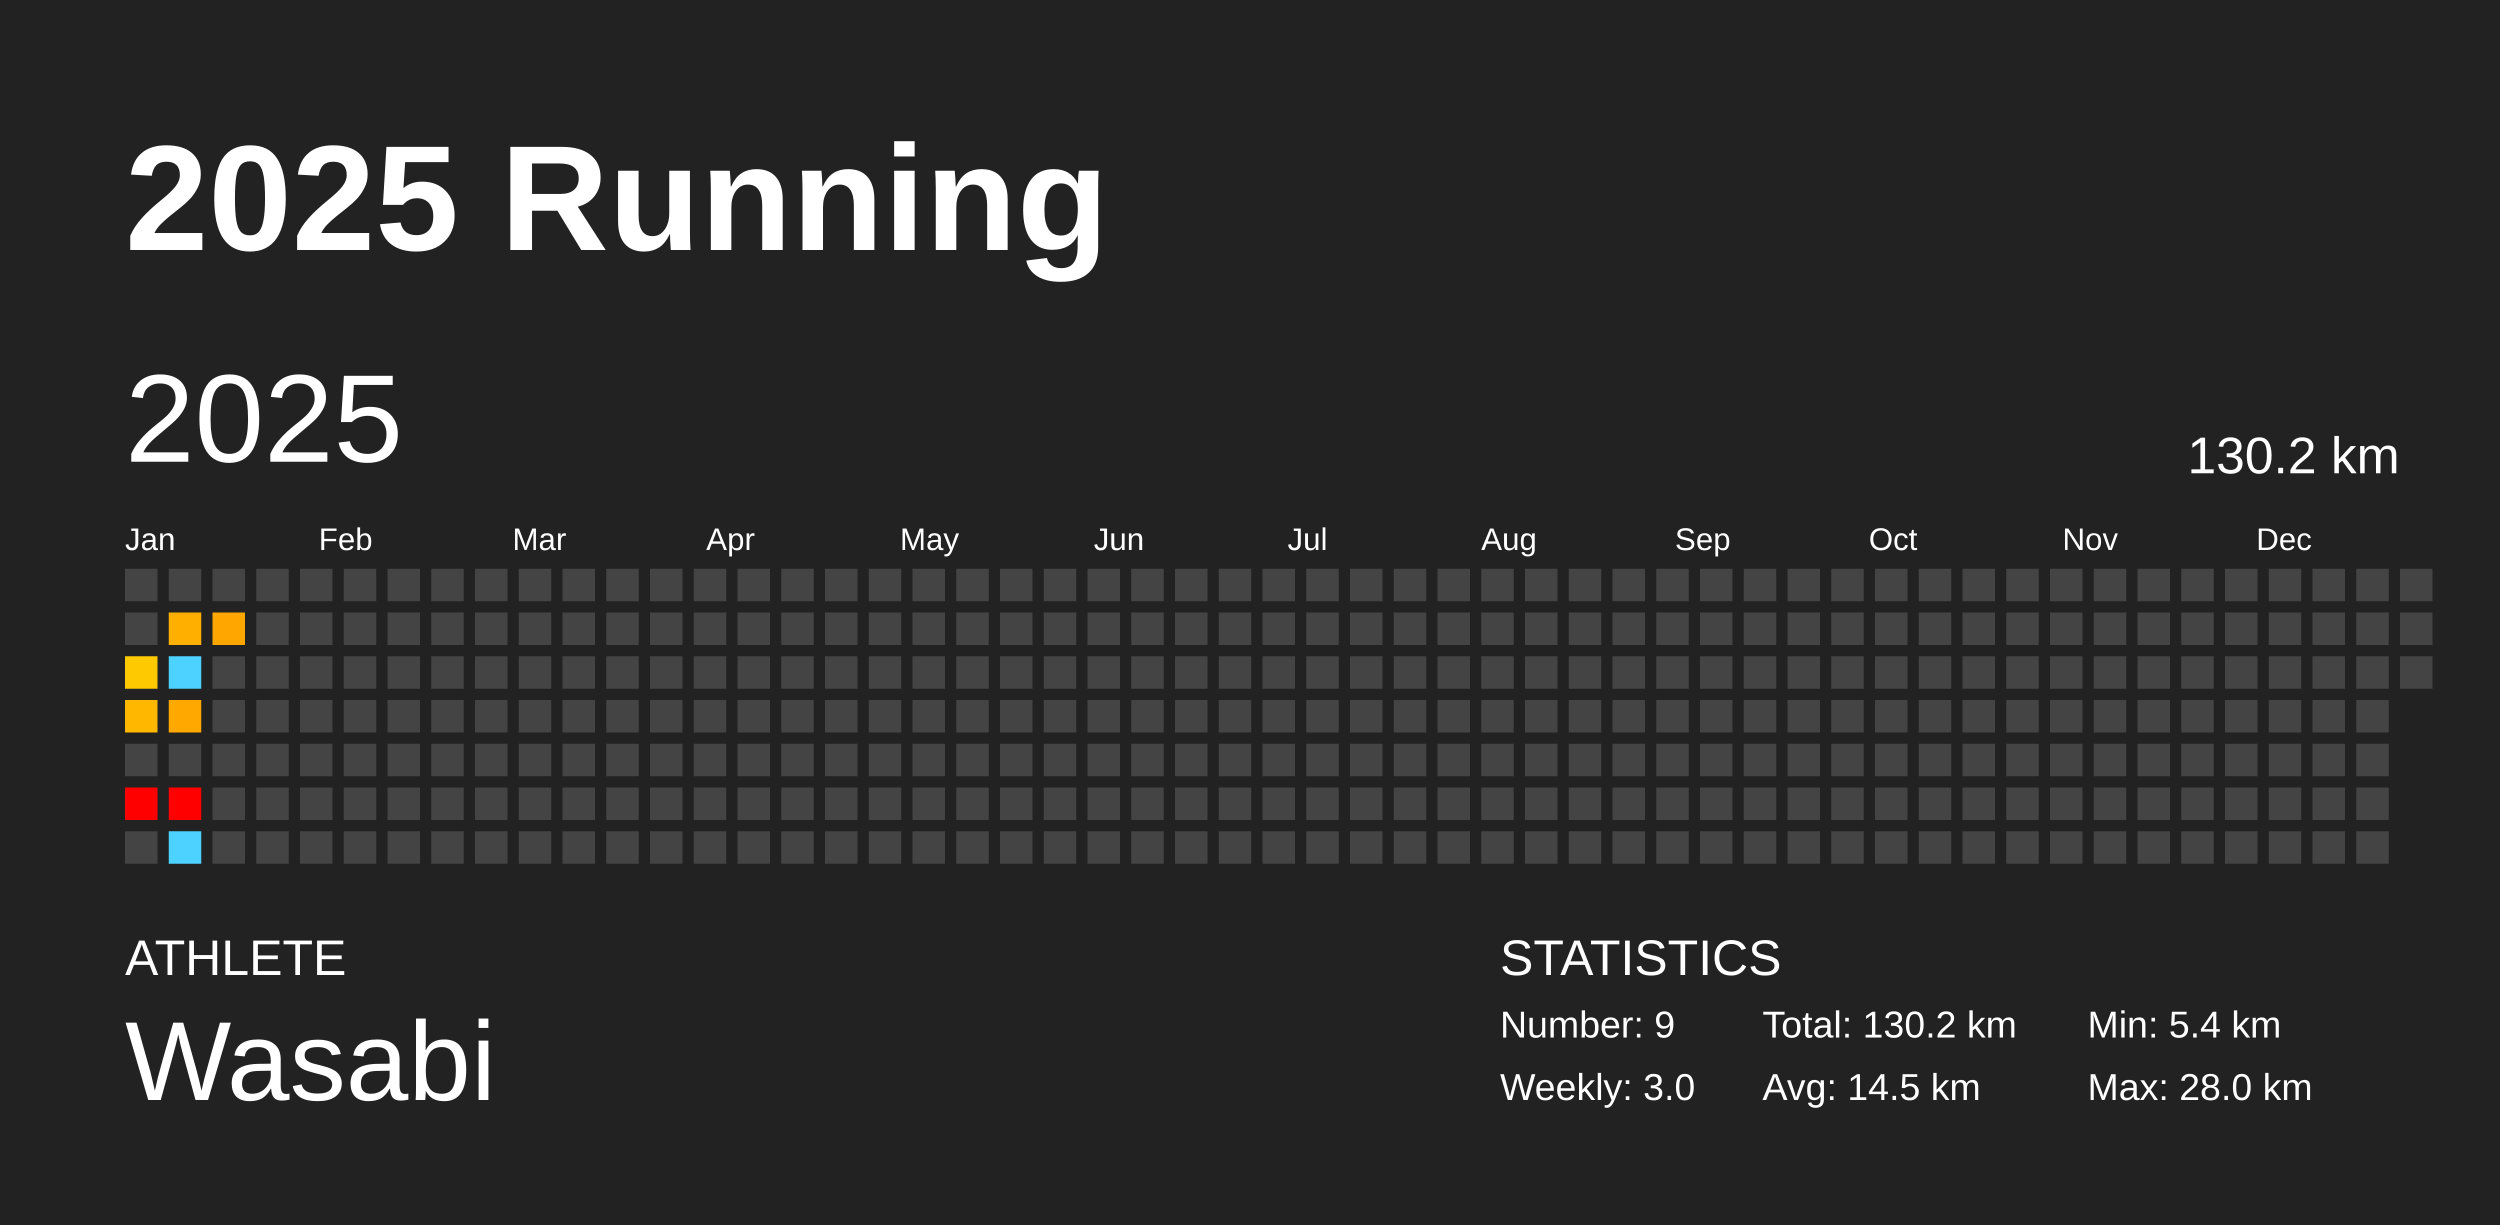
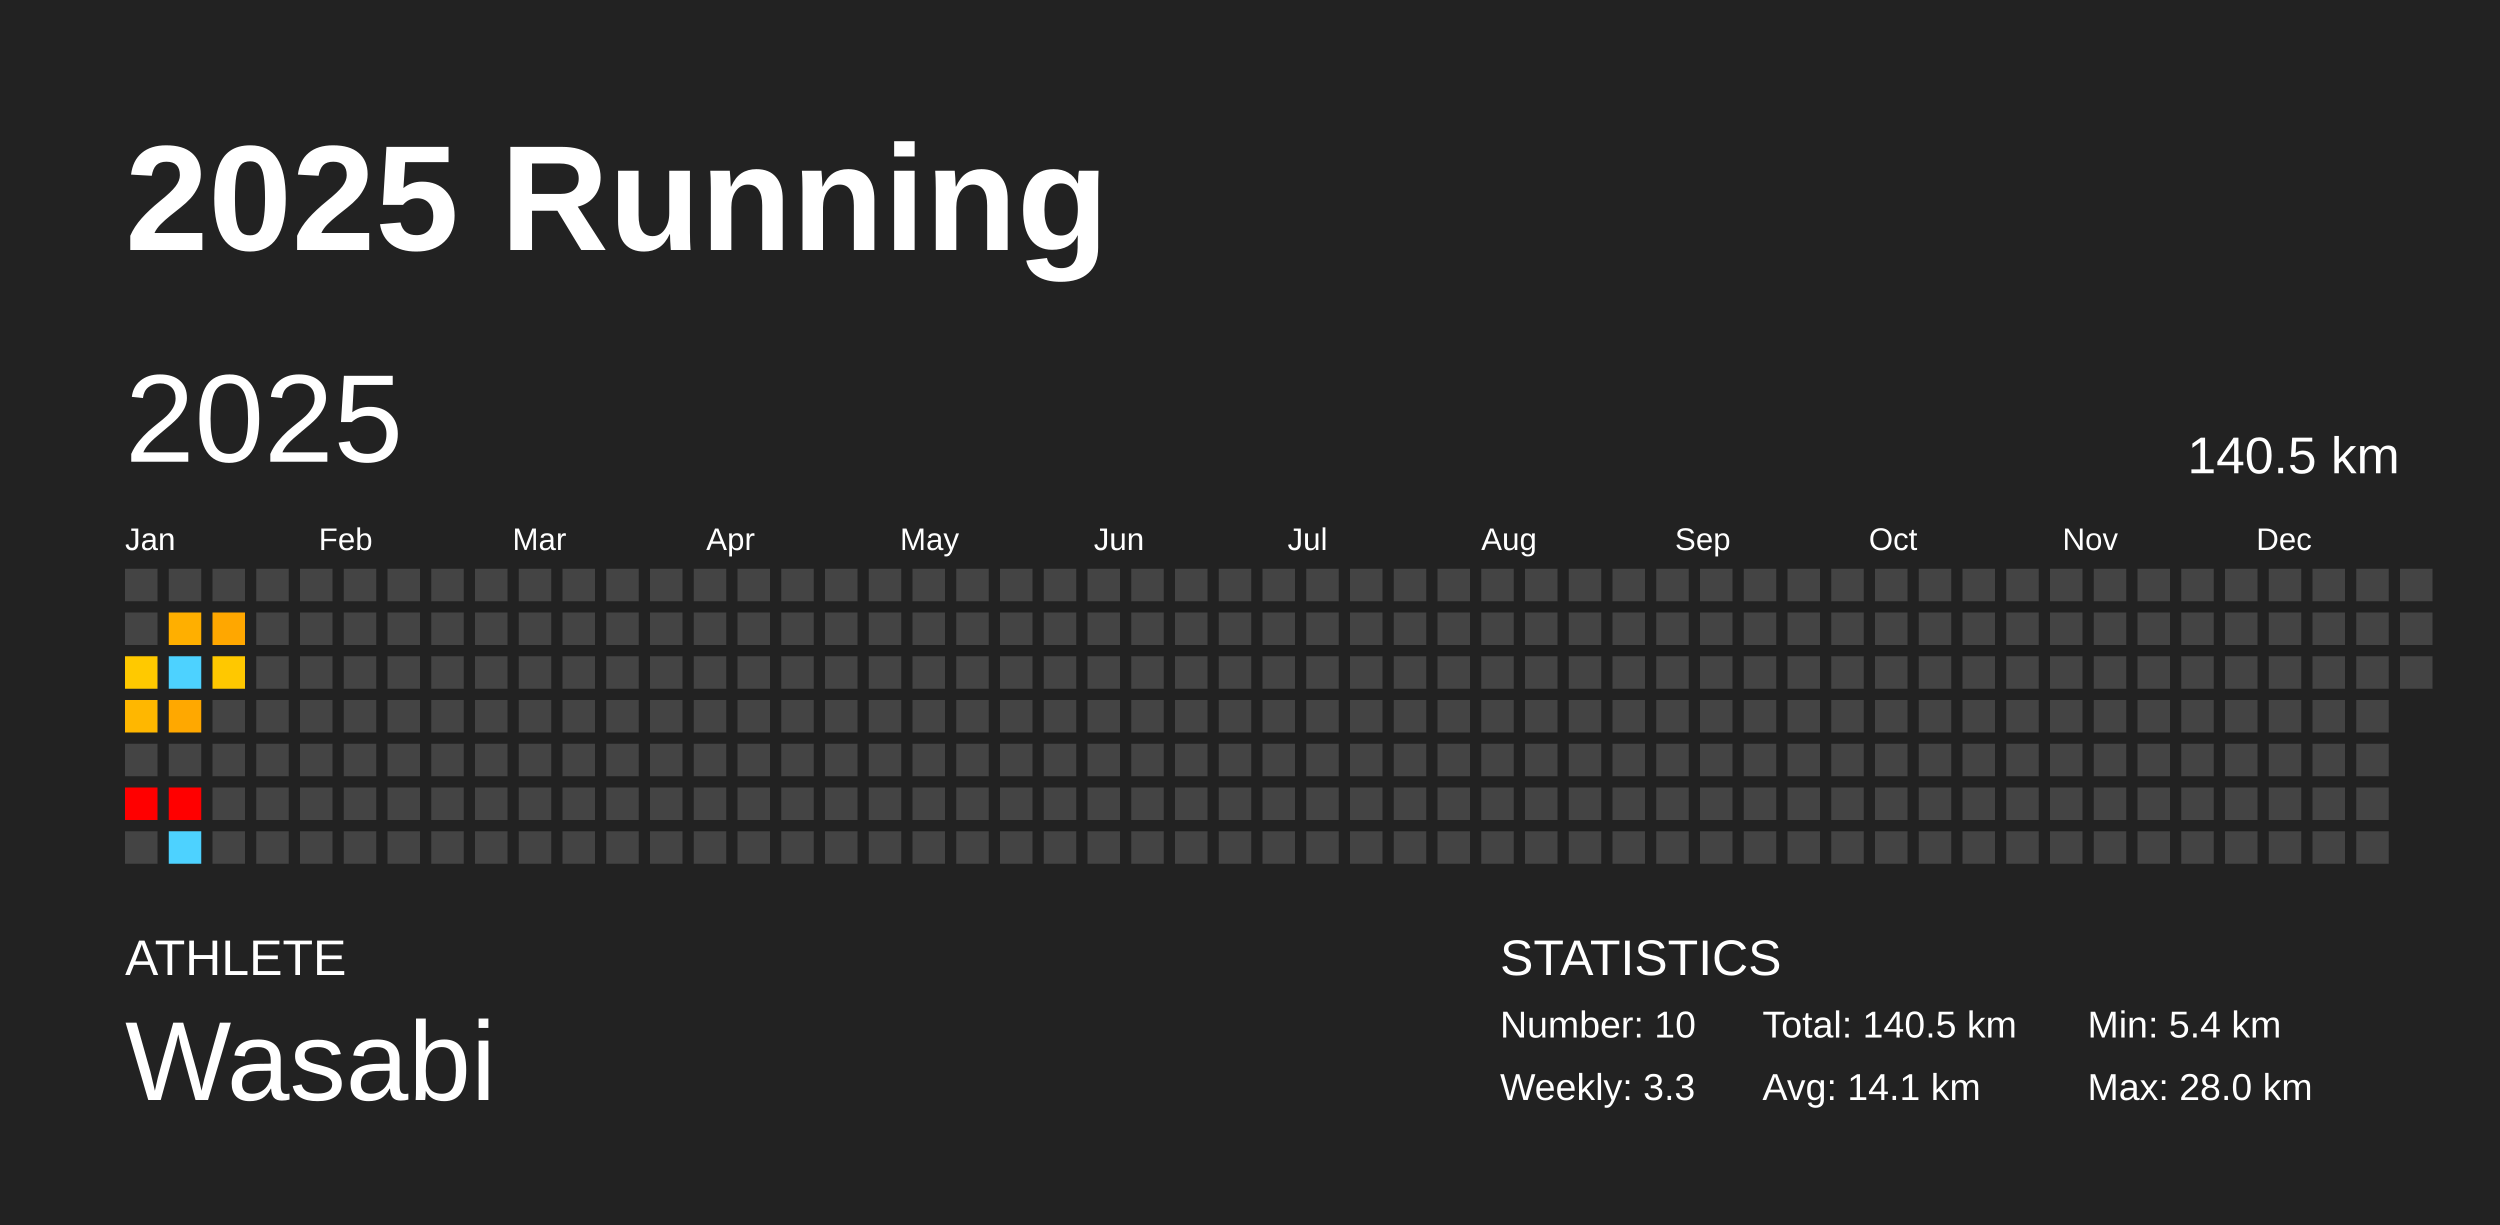
<svg xmlns="http://www.w3.org/2000/svg" baseProfile="full" height="98mm" version="1.1" viewBox="0,0,200,98" width="200mm">
  <defs />
  <rect fill="#222222" height="98" width="200" x="0" y="0" />
  <text fill="#FFFFFF" style="font-size:12px; font-family:Arial; font-weight:bold;" x="10" y="20">2025 Running</text>
  <text fill="#FFFFFF" style="font-size:4px; font-family:Arial" x="10" y="78">ATHLETE</text>
  <text fill="#FFFFFF" style="font-size:9px; font-family:Arial" x="10" y="88">Wasabi</text>
  <text fill="#FFFFFF" style="font-size:4px; font-family:Arial" x="120" y="78">STATISTICS</text>
-   <text fill="#FFFFFF" style="font-size:3px; font-family:Arial" x="120" y="83">Number: 9</text>
-   <text fill="#FFFFFF" style="font-size:3px; font-family:Arial" x="120" y="88">Weekly: 3.0</text>
-   <text fill="#FFFFFF" style="font-size:3px; font-family:Arial" x="141" y="83">Total: 130.2 km</text>
-   <text fill="#FFFFFF" style="font-size:3px; font-family:Arial" x="141" y="88">Avg: 14.5 km</text>
+   <text fill="#FFFFFF" style="font-size:3px; font-family:Arial" x="120" y="83">Number: 10</text>
+   <text fill="#FFFFFF" style="font-size:3px; font-family:Arial" x="120" y="88">Weekly: 3.3</text>
+   <text fill="#FFFFFF" style="font-size:3px; font-family:Arial" x="141" y="83">Total: 140.5 km</text>
+   <text fill="#FFFFFF" style="font-size:3px; font-family:Arial" x="141" y="88">Avg: 14.1 km</text>
  <text fill="#FFFFFF" style="font-size:3px; font-family:Arial" x="167" y="83">Min: 5.4 km</text>
  <text fill="#FFFFFF" style="font-size:3px; font-family:Arial" x="167" y="88">Max: 28.0 km</text>
  <text dominant-baseline="hanging" fill="#FFFFFF" style="font-size:10.0px; font-family:Arial;" x="10" y="30">2025</text>
-   <text dominant-baseline="hanging" fill="#FFFFFF" style="font-size:4.125px; font-family:Arial;" x="175" y="35">130.2 km</text>
+   <text dominant-baseline="hanging" fill="#FFFFFF" style="font-size:4.125px; font-family:Arial;" x="175" y="35">140.5 km</text>
  <text fill="#FFFFFF" style="font-size:2.5px; font-family:Arial" x="10.0" y="44">Jan</text>
  <text fill="#FFFFFF" style="font-size:2.5px; font-family:Arial" x="25.5" y="44">Feb</text>
  <text fill="#FFFFFF" style="font-size:2.5px; font-family:Arial" x="41.0" y="44">Mar</text>
  <text fill="#FFFFFF" style="font-size:2.5px; font-family:Arial" x="56.5" y="44">Apr</text>
  <text fill="#FFFFFF" style="font-size:2.5px; font-family:Arial" x="72.0" y="44">May</text>
  <text fill="#FFFFFF" style="font-size:2.5px; font-family:Arial" x="87.5" y="44">Jun</text>
  <text fill="#FFFFFF" style="font-size:2.5px; font-family:Arial" x="103.0" y="44">Jul</text>
  <text fill="#FFFFFF" style="font-size:2.5px; font-family:Arial" x="118.5" y="44">Aug</text>
  <text fill="#FFFFFF" style="font-size:2.5px; font-family:Arial" x="134.0" y="44">Sep</text>
  <text fill="#FFFFFF" style="font-size:2.5px; font-family:Arial" x="149.5" y="44">Oct</text>
  <text fill="#FFFFFF" style="font-size:2.5px; font-family:Arial" x="165.0" y="44">Nov</text>
  <text fill="#FFFFFF" style="font-size:2.5px; font-family:Arial" x="180.5" y="44">Dec</text>
  <rect fill="#444444" height="2.6" width="2.6" x="10.0" y="45.5" />
  <rect fill="#444444" height="2.6" width="2.6" x="10.0" y="49.0" />
  <rect fill="#ffc900" height="2.6" width="2.6" x="10.0" y="52.5" />
  <rect fill="#ffb700" height="2.6" width="2.6" x="10.0" y="56.0" />
  <rect fill="#444444" height="2.6" width="2.6" x="10.0" y="59.5" />
  <rect fill="red" height="2.6" width="2.6" x="10.0" y="63.0" />
  <rect fill="#444444" height="2.6" width="2.6" x="10.0" y="66.5" />
  <rect fill="#444444" height="2.6" width="2.6" x="13.5" y="45.5" />
  <rect fill="#ffaf00" height="2.6" width="2.6" x="13.5" y="49.0" />
  <rect fill="#4dd2ff" height="2.6" width="2.6" x="13.5" y="52.5" />
  <rect fill="#ffa800" height="2.6" width="2.6" x="13.5" y="56.0" />
  <rect fill="#444444" height="2.6" width="2.6" x="13.5" y="59.5" />
  <rect fill="red" height="2.6" width="2.6" x="13.5" y="63.0" />
  <rect fill="#4dd2ff" height="2.6" width="2.6" x="13.5" y="66.5" />
  <rect fill="#444444" height="2.6" width="2.6" x="17.0" y="45.5" />
  <rect fill="#ffa700" height="2.6" width="2.6" x="17.0" y="49.0" />
-   <rect fill="#444444" height="2.6" width="2.6" x="17.0" y="52.5" />
+   <rect fill="#ffc800" height="2.6" width="2.6" x="17.0" y="52.5" />
  <rect fill="#444444" height="2.6" width="2.6" x="17.0" y="56.0" />
  <rect fill="#444444" height="2.6" width="2.6" x="17.0" y="59.5" />
  <rect fill="#444444" height="2.6" width="2.6" x="17.0" y="63.0" />
  <rect fill="#444444" height="2.6" width="2.6" x="17.0" y="66.5" />
  <rect fill="#444444" height="2.6" width="2.6" x="20.5" y="45.5" />
  <rect fill="#444444" height="2.6" width="2.6" x="20.5" y="49.0" />
  <rect fill="#444444" height="2.6" width="2.6" x="20.5" y="52.5" />
  <rect fill="#444444" height="2.6" width="2.6" x="20.5" y="56.0" />
  <rect fill="#444444" height="2.6" width="2.6" x="20.5" y="59.5" />
  <rect fill="#444444" height="2.6" width="2.6" x="20.5" y="63.0" />
  <rect fill="#444444" height="2.6" width="2.6" x="20.5" y="66.5" />
  <rect fill="#444444" height="2.6" width="2.6" x="24.0" y="45.5" />
  <rect fill="#444444" height="2.6" width="2.6" x="24.0" y="49.0" />
  <rect fill="#444444" height="2.6" width="2.6" x="24.0" y="52.5" />
  <rect fill="#444444" height="2.6" width="2.6" x="24.0" y="56.0" />
  <rect fill="#444444" height="2.6" width="2.6" x="24.0" y="59.5" />
  <rect fill="#444444" height="2.6" width="2.6" x="24.0" y="63.0" />
  <rect fill="#444444" height="2.6" width="2.6" x="24.0" y="66.5" />
  <rect fill="#444444" height="2.6" width="2.6" x="27.5" y="45.5" />
  <rect fill="#444444" height="2.6" width="2.6" x="27.5" y="49.0" />
  <rect fill="#444444" height="2.6" width="2.6" x="27.5" y="52.5" />
  <rect fill="#444444" height="2.6" width="2.6" x="27.5" y="56.0" />
  <rect fill="#444444" height="2.6" width="2.6" x="27.5" y="59.5" />
  <rect fill="#444444" height="2.6" width="2.6" x="27.5" y="63.0" />
  <rect fill="#444444" height="2.6" width="2.6" x="27.5" y="66.5" />
  <rect fill="#444444" height="2.6" width="2.6" x="31.0" y="45.5" />
  <rect fill="#444444" height="2.6" width="2.6" x="31.0" y="49.0" />
  <rect fill="#444444" height="2.6" width="2.6" x="31.0" y="52.5" />
  <rect fill="#444444" height="2.6" width="2.6" x="31.0" y="56.0" />
  <rect fill="#444444" height="2.6" width="2.6" x="31.0" y="59.5" />
  <rect fill="#444444" height="2.6" width="2.6" x="31.0" y="63.0" />
  <rect fill="#444444" height="2.6" width="2.6" x="31.0" y="66.5" />
  <rect fill="#444444" height="2.6" width="2.6" x="34.5" y="45.5" />
  <rect fill="#444444" height="2.6" width="2.6" x="34.5" y="49.0" />
  <rect fill="#444444" height="2.6" width="2.6" x="34.5" y="52.5" />
  <rect fill="#444444" height="2.6" width="2.6" x="34.5" y="56.0" />
  <rect fill="#444444" height="2.6" width="2.6" x="34.5" y="59.5" />
  <rect fill="#444444" height="2.6" width="2.6" x="34.5" y="63.0" />
  <rect fill="#444444" height="2.6" width="2.6" x="34.5" y="66.5" />
  <rect fill="#444444" height="2.6" width="2.6" x="38.0" y="45.5" />
  <rect fill="#444444" height="2.6" width="2.6" x="38.0" y="49.0" />
  <rect fill="#444444" height="2.6" width="2.6" x="38.0" y="52.5" />
  <rect fill="#444444" height="2.6" width="2.6" x="38.0" y="56.0" />
  <rect fill="#444444" height="2.6" width="2.6" x="38.0" y="59.5" />
  <rect fill="#444444" height="2.6" width="2.6" x="38.0" y="63.0" />
  <rect fill="#444444" height="2.6" width="2.6" x="38.0" y="66.5" />
  <rect fill="#444444" height="2.6" width="2.6" x="41.5" y="45.5" />
  <rect fill="#444444" height="2.6" width="2.6" x="41.5" y="49.0" />
  <rect fill="#444444" height="2.6" width="2.6" x="41.5" y="52.5" />
  <rect fill="#444444" height="2.6" width="2.6" x="41.5" y="56.0" />
  <rect fill="#444444" height="2.6" width="2.6" x="41.5" y="59.5" />
  <rect fill="#444444" height="2.6" width="2.6" x="41.5" y="63.0" />
  <rect fill="#444444" height="2.6" width="2.6" x="41.5" y="66.5" />
  <rect fill="#444444" height="2.6" width="2.6" x="45.0" y="45.5" />
  <rect fill="#444444" height="2.6" width="2.6" x="45.0" y="49.0" />
  <rect fill="#444444" height="2.6" width="2.6" x="45.0" y="52.5" />
  <rect fill="#444444" height="2.6" width="2.6" x="45.0" y="56.0" />
  <rect fill="#444444" height="2.6" width="2.6" x="45.0" y="59.5" />
  <rect fill="#444444" height="2.6" width="2.6" x="45.0" y="63.0" />
  <rect fill="#444444" height="2.6" width="2.6" x="45.0" y="66.5" />
  <rect fill="#444444" height="2.6" width="2.6" x="48.5" y="45.5" />
  <rect fill="#444444" height="2.6" width="2.6" x="48.5" y="49.0" />
  <rect fill="#444444" height="2.6" width="2.6" x="48.5" y="52.5" />
  <rect fill="#444444" height="2.6" width="2.6" x="48.5" y="56.0" />
  <rect fill="#444444" height="2.6" width="2.6" x="48.5" y="59.5" />
  <rect fill="#444444" height="2.6" width="2.6" x="48.5" y="63.0" />
  <rect fill="#444444" height="2.6" width="2.6" x="48.5" y="66.5" />
  <rect fill="#444444" height="2.6" width="2.6" x="52.0" y="45.5" />
  <rect fill="#444444" height="2.6" width="2.6" x="52.0" y="49.0" />
  <rect fill="#444444" height="2.6" width="2.6" x="52.0" y="52.5" />
  <rect fill="#444444" height="2.6" width="2.6" x="52.0" y="56.0" />
  <rect fill="#444444" height="2.6" width="2.6" x="52.0" y="59.5" />
  <rect fill="#444444" height="2.6" width="2.6" x="52.0" y="63.0" />
  <rect fill="#444444" height="2.6" width="2.6" x="52.0" y="66.5" />
  <rect fill="#444444" height="2.6" width="2.6" x="55.5" y="45.5" />
  <rect fill="#444444" height="2.6" width="2.6" x="55.5" y="49.0" />
  <rect fill="#444444" height="2.6" width="2.6" x="55.5" y="52.5" />
  <rect fill="#444444" height="2.6" width="2.6" x="55.5" y="56.0" />
  <rect fill="#444444" height="2.6" width="2.6" x="55.5" y="59.5" />
  <rect fill="#444444" height="2.6" width="2.6" x="55.5" y="63.0" />
  <rect fill="#444444" height="2.6" width="2.6" x="55.5" y="66.5" />
  <rect fill="#444444" height="2.6" width="2.6" x="59.0" y="45.5" />
  <rect fill="#444444" height="2.6" width="2.6" x="59.0" y="49.0" />
  <rect fill="#444444" height="2.6" width="2.6" x="59.0" y="52.5" />
  <rect fill="#444444" height="2.6" width="2.6" x="59.0" y="56.0" />
  <rect fill="#444444" height="2.6" width="2.6" x="59.0" y="59.5" />
  <rect fill="#444444" height="2.6" width="2.6" x="59.0" y="63.0" />
  <rect fill="#444444" height="2.6" width="2.6" x="59.0" y="66.5" />
  <rect fill="#444444" height="2.6" width="2.6" x="62.5" y="45.5" />
  <rect fill="#444444" height="2.6" width="2.6" x="62.5" y="49.0" />
  <rect fill="#444444" height="2.6" width="2.6" x="62.5" y="52.5" />
  <rect fill="#444444" height="2.6" width="2.6" x="62.5" y="56.0" />
  <rect fill="#444444" height="2.6" width="2.6" x="62.5" y="59.5" />
  <rect fill="#444444" height="2.6" width="2.6" x="62.5" y="63.0" />
  <rect fill="#444444" height="2.6" width="2.6" x="62.5" y="66.5" />
  <rect fill="#444444" height="2.6" width="2.6" x="66.0" y="45.5" />
  <rect fill="#444444" height="2.6" width="2.6" x="66.0" y="49.0" />
  <rect fill="#444444" height="2.6" width="2.6" x="66.0" y="52.5" />
  <rect fill="#444444" height="2.6" width="2.6" x="66.0" y="56.0" />
  <rect fill="#444444" height="2.6" width="2.6" x="66.0" y="59.5" />
  <rect fill="#444444" height="2.6" width="2.6" x="66.0" y="63.0" />
  <rect fill="#444444" height="2.6" width="2.6" x="66.0" y="66.5" />
  <rect fill="#444444" height="2.6" width="2.6" x="69.5" y="45.5" />
  <rect fill="#444444" height="2.6" width="2.6" x="69.5" y="49.0" />
  <rect fill="#444444" height="2.6" width="2.6" x="69.5" y="52.5" />
  <rect fill="#444444" height="2.6" width="2.6" x="69.5" y="56.0" />
  <rect fill="#444444" height="2.6" width="2.6" x="69.5" y="59.5" />
  <rect fill="#444444" height="2.6" width="2.6" x="69.5" y="63.0" />
  <rect fill="#444444" height="2.6" width="2.6" x="69.5" y="66.5" />
  <rect fill="#444444" height="2.6" width="2.6" x="73.0" y="45.5" />
  <rect fill="#444444" height="2.6" width="2.6" x="73.0" y="49.0" />
  <rect fill="#444444" height="2.6" width="2.6" x="73.0" y="52.5" />
  <rect fill="#444444" height="2.6" width="2.6" x="73.0" y="56.0" />
  <rect fill="#444444" height="2.6" width="2.6" x="73.0" y="59.5" />
  <rect fill="#444444" height="2.6" width="2.6" x="73.0" y="63.0" />
  <rect fill="#444444" height="2.6" width="2.6" x="73.0" y="66.5" />
  <rect fill="#444444" height="2.6" width="2.6" x="76.5" y="45.5" />
  <rect fill="#444444" height="2.6" width="2.6" x="76.5" y="49.0" />
  <rect fill="#444444" height="2.6" width="2.6" x="76.5" y="52.5" />
  <rect fill="#444444" height="2.6" width="2.6" x="76.5" y="56.0" />
  <rect fill="#444444" height="2.6" width="2.6" x="76.5" y="59.5" />
  <rect fill="#444444" height="2.6" width="2.6" x="76.5" y="63.0" />
  <rect fill="#444444" height="2.6" width="2.6" x="76.5" y="66.5" />
  <rect fill="#444444" height="2.6" width="2.6" x="80.0" y="45.5" />
  <rect fill="#444444" height="2.6" width="2.6" x="80.0" y="49.0" />
  <rect fill="#444444" height="2.6" width="2.6" x="80.0" y="52.5" />
  <rect fill="#444444" height="2.6" width="2.6" x="80.0" y="56.0" />
  <rect fill="#444444" height="2.6" width="2.6" x="80.0" y="59.5" />
  <rect fill="#444444" height="2.6" width="2.6" x="80.0" y="63.0" />
  <rect fill="#444444" height="2.6" width="2.6" x="80.0" y="66.5" />
  <rect fill="#444444" height="2.6" width="2.6" x="83.5" y="45.5" />
  <rect fill="#444444" height="2.6" width="2.6" x="83.5" y="49.0" />
  <rect fill="#444444" height="2.6" width="2.6" x="83.5" y="52.5" />
  <rect fill="#444444" height="2.6" width="2.6" x="83.5" y="56.0" />
  <rect fill="#444444" height="2.6" width="2.6" x="83.5" y="59.5" />
  <rect fill="#444444" height="2.6" width="2.6" x="83.5" y="63.0" />
  <rect fill="#444444" height="2.6" width="2.6" x="83.5" y="66.5" />
  <rect fill="#444444" height="2.6" width="2.6" x="87.0" y="45.5" />
  <rect fill="#444444" height="2.6" width="2.6" x="87.0" y="49.0" />
  <rect fill="#444444" height="2.6" width="2.6" x="87.0" y="52.5" />
  <rect fill="#444444" height="2.6" width="2.6" x="87.0" y="56.0" />
  <rect fill="#444444" height="2.6" width="2.6" x="87.0" y="59.5" />
  <rect fill="#444444" height="2.6" width="2.6" x="87.0" y="63.0" />
  <rect fill="#444444" height="2.6" width="2.6" x="87.0" y="66.5" />
  <rect fill="#444444" height="2.6" width="2.6" x="90.5" y="45.5" />
  <rect fill="#444444" height="2.6" width="2.6" x="90.5" y="49.0" />
  <rect fill="#444444" height="2.6" width="2.6" x="90.5" y="52.5" />
  <rect fill="#444444" height="2.6" width="2.6" x="90.5" y="56.0" />
  <rect fill="#444444" height="2.6" width="2.6" x="90.5" y="59.5" />
  <rect fill="#444444" height="2.6" width="2.6" x="90.5" y="63.0" />
  <rect fill="#444444" height="2.6" width="2.6" x="90.5" y="66.5" />
  <rect fill="#444444" height="2.6" width="2.6" x="94.0" y="45.5" />
  <rect fill="#444444" height="2.6" width="2.6" x="94.0" y="49.0" />
  <rect fill="#444444" height="2.6" width="2.6" x="94.0" y="52.5" />
  <rect fill="#444444" height="2.6" width="2.6" x="94.0" y="56.0" />
  <rect fill="#444444" height="2.6" width="2.6" x="94.0" y="59.5" />
  <rect fill="#444444" height="2.6" width="2.6" x="94.0" y="63.0" />
  <rect fill="#444444" height="2.6" width="2.6" x="94.0" y="66.5" />
  <rect fill="#444444" height="2.6" width="2.6" x="97.5" y="45.5" />
  <rect fill="#444444" height="2.6" width="2.6" x="97.5" y="49.0" />
  <rect fill="#444444" height="2.6" width="2.6" x="97.5" y="52.5" />
  <rect fill="#444444" height="2.6" width="2.6" x="97.5" y="56.0" />
  <rect fill="#444444" height="2.6" width="2.6" x="97.5" y="59.5" />
  <rect fill="#444444" height="2.6" width="2.6" x="97.5" y="63.0" />
  <rect fill="#444444" height="2.6" width="2.6" x="97.5" y="66.5" />
  <rect fill="#444444" height="2.6" width="2.6" x="101.0" y="45.5" />
  <rect fill="#444444" height="2.6" width="2.6" x="101.0" y="49.0" />
  <rect fill="#444444" height="2.6" width="2.6" x="101.0" y="52.5" />
  <rect fill="#444444" height="2.6" width="2.6" x="101.0" y="56.0" />
  <rect fill="#444444" height="2.6" width="2.6" x="101.0" y="59.5" />
  <rect fill="#444444" height="2.6" width="2.6" x="101.0" y="63.0" />
  <rect fill="#444444" height="2.6" width="2.6" x="101.0" y="66.5" />
  <rect fill="#444444" height="2.6" width="2.6" x="104.5" y="45.5" />
  <rect fill="#444444" height="2.6" width="2.6" x="104.5" y="49.0" />
  <rect fill="#444444" height="2.6" width="2.6" x="104.5" y="52.5" />
  <rect fill="#444444" height="2.6" width="2.6" x="104.5" y="56.0" />
  <rect fill="#444444" height="2.6" width="2.6" x="104.5" y="59.5" />
  <rect fill="#444444" height="2.6" width="2.6" x="104.5" y="63.0" />
  <rect fill="#444444" height="2.6" width="2.6" x="104.5" y="66.5" />
  <rect fill="#444444" height="2.6" width="2.6" x="108.0" y="45.5" />
  <rect fill="#444444" height="2.6" width="2.6" x="108.0" y="49.0" />
  <rect fill="#444444" height="2.6" width="2.6" x="108.0" y="52.5" />
  <rect fill="#444444" height="2.6" width="2.6" x="108.0" y="56.0" />
  <rect fill="#444444" height="2.6" width="2.6" x="108.0" y="59.5" />
  <rect fill="#444444" height="2.6" width="2.6" x="108.0" y="63.0" />
  <rect fill="#444444" height="2.6" width="2.6" x="108.0" y="66.5" />
  <rect fill="#444444" height="2.6" width="2.6" x="111.5" y="45.5" />
  <rect fill="#444444" height="2.6" width="2.6" x="111.5" y="49.0" />
  <rect fill="#444444" height="2.6" width="2.6" x="111.5" y="52.5" />
  <rect fill="#444444" height="2.6" width="2.6" x="111.5" y="56.0" />
  <rect fill="#444444" height="2.6" width="2.6" x="111.5" y="59.5" />
  <rect fill="#444444" height="2.6" width="2.6" x="111.5" y="63.0" />
  <rect fill="#444444" height="2.6" width="2.6" x="111.5" y="66.5" />
  <rect fill="#444444" height="2.6" width="2.6" x="115.0" y="45.5" />
  <rect fill="#444444" height="2.6" width="2.6" x="115.0" y="49.0" />
  <rect fill="#444444" height="2.6" width="2.6" x="115.0" y="52.5" />
  <rect fill="#444444" height="2.6" width="2.6" x="115.0" y="56.0" />
  <rect fill="#444444" height="2.6" width="2.6" x="115.0" y="59.5" />
  <rect fill="#444444" height="2.6" width="2.6" x="115.0" y="63.0" />
  <rect fill="#444444" height="2.6" width="2.6" x="115.0" y="66.5" />
  <rect fill="#444444" height="2.6" width="2.6" x="118.5" y="45.5" />
  <rect fill="#444444" height="2.6" width="2.6" x="118.5" y="49.0" />
  <rect fill="#444444" height="2.6" width="2.6" x="118.5" y="52.5" />
  <rect fill="#444444" height="2.6" width="2.6" x="118.5" y="56.0" />
  <rect fill="#444444" height="2.6" width="2.6" x="118.5" y="59.5" />
  <rect fill="#444444" height="2.6" width="2.6" x="118.5" y="63.0" />
  <rect fill="#444444" height="2.6" width="2.6" x="118.5" y="66.5" />
  <rect fill="#444444" height="2.6" width="2.6" x="122.0" y="45.5" />
  <rect fill="#444444" height="2.6" width="2.6" x="122.0" y="49.0" />
  <rect fill="#444444" height="2.6" width="2.6" x="122.0" y="52.5" />
  <rect fill="#444444" height="2.6" width="2.6" x="122.0" y="56.0" />
  <rect fill="#444444" height="2.6" width="2.6" x="122.0" y="59.5" />
  <rect fill="#444444" height="2.6" width="2.6" x="122.0" y="63.0" />
  <rect fill="#444444" height="2.6" width="2.6" x="122.0" y="66.5" />
  <rect fill="#444444" height="2.6" width="2.6" x="125.5" y="45.5" />
  <rect fill="#444444" height="2.6" width="2.6" x="125.5" y="49.0" />
  <rect fill="#444444" height="2.6" width="2.6" x="125.5" y="52.5" />
  <rect fill="#444444" height="2.6" width="2.6" x="125.5" y="56.0" />
  <rect fill="#444444" height="2.6" width="2.6" x="125.5" y="59.5" />
  <rect fill="#444444" height="2.6" width="2.6" x="125.5" y="63.0" />
  <rect fill="#444444" height="2.6" width="2.6" x="125.5" y="66.5" />
  <rect fill="#444444" height="2.6" width="2.6" x="129.0" y="45.5" />
  <rect fill="#444444" height="2.6" width="2.6" x="129.0" y="49.0" />
  <rect fill="#444444" height="2.6" width="2.6" x="129.0" y="52.5" />
  <rect fill="#444444" height="2.6" width="2.6" x="129.0" y="56.0" />
  <rect fill="#444444" height="2.6" width="2.6" x="129.0" y="59.5" />
  <rect fill="#444444" height="2.6" width="2.6" x="129.0" y="63.0" />
  <rect fill="#444444" height="2.6" width="2.6" x="129.0" y="66.5" />
  <rect fill="#444444" height="2.6" width="2.6" x="132.5" y="45.5" />
  <rect fill="#444444" height="2.6" width="2.6" x="132.5" y="49.0" />
  <rect fill="#444444" height="2.6" width="2.6" x="132.5" y="52.5" />
  <rect fill="#444444" height="2.6" width="2.6" x="132.5" y="56.0" />
  <rect fill="#444444" height="2.6" width="2.6" x="132.5" y="59.5" />
  <rect fill="#444444" height="2.6" width="2.6" x="132.5" y="63.0" />
  <rect fill="#444444" height="2.6" width="2.6" x="132.5" y="66.5" />
  <rect fill="#444444" height="2.6" width="2.6" x="136.0" y="45.5" />
  <rect fill="#444444" height="2.6" width="2.6" x="136.0" y="49.0" />
  <rect fill="#444444" height="2.6" width="2.6" x="136.0" y="52.5" />
  <rect fill="#444444" height="2.6" width="2.6" x="136.0" y="56.0" />
  <rect fill="#444444" height="2.6" width="2.6" x="136.0" y="59.5" />
  <rect fill="#444444" height="2.6" width="2.6" x="136.0" y="63.0" />
  <rect fill="#444444" height="2.6" width="2.6" x="136.0" y="66.5" />
  <rect fill="#444444" height="2.6" width="2.6" x="139.5" y="45.5" />
  <rect fill="#444444" height="2.6" width="2.6" x="139.5" y="49.0" />
  <rect fill="#444444" height="2.6" width="2.6" x="139.5" y="52.5" />
  <rect fill="#444444" height="2.6" width="2.6" x="139.5" y="56.0" />
  <rect fill="#444444" height="2.6" width="2.6" x="139.5" y="59.5" />
  <rect fill="#444444" height="2.6" width="2.6" x="139.5" y="63.0" />
  <rect fill="#444444" height="2.6" width="2.6" x="139.5" y="66.5" />
  <rect fill="#444444" height="2.6" width="2.6" x="143.0" y="45.5" />
  <rect fill="#444444" height="2.6" width="2.6" x="143.0" y="49.0" />
  <rect fill="#444444" height="2.6" width="2.6" x="143.0" y="52.5" />
  <rect fill="#444444" height="2.6" width="2.6" x="143.0" y="56.0" />
  <rect fill="#444444" height="2.6" width="2.6" x="143.0" y="59.5" />
  <rect fill="#444444" height="2.6" width="2.6" x="143.0" y="63.0" />
  <rect fill="#444444" height="2.6" width="2.6" x="143.0" y="66.5" />
  <rect fill="#444444" height="2.6" width="2.6" x="146.5" y="45.5" />
  <rect fill="#444444" height="2.6" width="2.6" x="146.5" y="49.0" />
  <rect fill="#444444" height="2.6" width="2.6" x="146.5" y="52.5" />
  <rect fill="#444444" height="2.6" width="2.6" x="146.5" y="56.0" />
  <rect fill="#444444" height="2.6" width="2.6" x="146.5" y="59.5" />
  <rect fill="#444444" height="2.6" width="2.6" x="146.5" y="63.0" />
  <rect fill="#444444" height="2.6" width="2.6" x="146.5" y="66.5" />
  <rect fill="#444444" height="2.6" width="2.6" x="150.0" y="45.5" />
  <rect fill="#444444" height="2.6" width="2.6" x="150.0" y="49.0" />
  <rect fill="#444444" height="2.6" width="2.6" x="150.0" y="52.5" />
  <rect fill="#444444" height="2.6" width="2.6" x="150.0" y="56.0" />
  <rect fill="#444444" height="2.6" width="2.6" x="150.0" y="59.5" />
  <rect fill="#444444" height="2.6" width="2.6" x="150.0" y="63.0" />
  <rect fill="#444444" height="2.6" width="2.6" x="150.0" y="66.5" />
  <rect fill="#444444" height="2.6" width="2.6" x="153.5" y="45.5" />
  <rect fill="#444444" height="2.6" width="2.6" x="153.5" y="49.0" />
  <rect fill="#444444" height="2.6" width="2.6" x="153.5" y="52.5" />
  <rect fill="#444444" height="2.6" width="2.6" x="153.5" y="56.0" />
  <rect fill="#444444" height="2.6" width="2.6" x="153.5" y="59.5" />
  <rect fill="#444444" height="2.6" width="2.6" x="153.5" y="63.0" />
  <rect fill="#444444" height="2.6" width="2.6" x="153.5" y="66.5" />
  <rect fill="#444444" height="2.6" width="2.6" x="157.0" y="45.5" />
  <rect fill="#444444" height="2.6" width="2.6" x="157.0" y="49.0" />
  <rect fill="#444444" height="2.6" width="2.6" x="157.0" y="52.5" />
  <rect fill="#444444" height="2.6" width="2.6" x="157.0" y="56.0" />
  <rect fill="#444444" height="2.6" width="2.6" x="157.0" y="59.5" />
  <rect fill="#444444" height="2.6" width="2.6" x="157.0" y="63.0" />
  <rect fill="#444444" height="2.6" width="2.6" x="157.0" y="66.5" />
  <rect fill="#444444" height="2.6" width="2.6" x="160.5" y="45.5" />
  <rect fill="#444444" height="2.6" width="2.6" x="160.5" y="49.0" />
  <rect fill="#444444" height="2.6" width="2.6" x="160.5" y="52.5" />
  <rect fill="#444444" height="2.6" width="2.6" x="160.5" y="56.0" />
  <rect fill="#444444" height="2.6" width="2.6" x="160.5" y="59.5" />
  <rect fill="#444444" height="2.6" width="2.6" x="160.5" y="63.0" />
  <rect fill="#444444" height="2.6" width="2.6" x="160.5" y="66.5" />
  <rect fill="#444444" height="2.6" width="2.6" x="164.0" y="45.5" />
  <rect fill="#444444" height="2.6" width="2.6" x="164.0" y="49.0" />
  <rect fill="#444444" height="2.6" width="2.6" x="164.0" y="52.5" />
  <rect fill="#444444" height="2.6" width="2.6" x="164.0" y="56.0" />
  <rect fill="#444444" height="2.6" width="2.6" x="164.0" y="59.5" />
  <rect fill="#444444" height="2.6" width="2.6" x="164.0" y="63.0" />
  <rect fill="#444444" height="2.6" width="2.6" x="164.0" y="66.5" />
  <rect fill="#444444" height="2.6" width="2.6" x="167.5" y="45.5" />
  <rect fill="#444444" height="2.6" width="2.6" x="167.5" y="49.0" />
  <rect fill="#444444" height="2.6" width="2.6" x="167.5" y="52.5" />
  <rect fill="#444444" height="2.6" width="2.6" x="167.5" y="56.0" />
  <rect fill="#444444" height="2.6" width="2.6" x="167.5" y="59.5" />
  <rect fill="#444444" height="2.6" width="2.6" x="167.5" y="63.0" />
  <rect fill="#444444" height="2.6" width="2.6" x="167.5" y="66.5" />
  <rect fill="#444444" height="2.6" width="2.6" x="171.0" y="45.5" />
  <rect fill="#444444" height="2.6" width="2.6" x="171.0" y="49.0" />
  <rect fill="#444444" height="2.6" width="2.6" x="171.0" y="52.5" />
  <rect fill="#444444" height="2.6" width="2.6" x="171.0" y="56.0" />
  <rect fill="#444444" height="2.6" width="2.6" x="171.0" y="59.5" />
  <rect fill="#444444" height="2.6" width="2.6" x="171.0" y="63.0" />
  <rect fill="#444444" height="2.6" width="2.6" x="171.0" y="66.5" />
  <rect fill="#444444" height="2.6" width="2.6" x="174.5" y="45.5" />
  <rect fill="#444444" height="2.6" width="2.6" x="174.5" y="49.0" />
  <rect fill="#444444" height="2.6" width="2.6" x="174.5" y="52.5" />
  <rect fill="#444444" height="2.6" width="2.6" x="174.5" y="56.0" />
  <rect fill="#444444" height="2.6" width="2.6" x="174.5" y="59.5" />
  <rect fill="#444444" height="2.6" width="2.6" x="174.5" y="63.0" />
  <rect fill="#444444" height="2.6" width="2.6" x="174.5" y="66.5" />
  <rect fill="#444444" height="2.6" width="2.6" x="178.0" y="45.5" />
  <rect fill="#444444" height="2.6" width="2.6" x="178.0" y="49.0" />
  <rect fill="#444444" height="2.6" width="2.6" x="178.0" y="52.5" />
  <rect fill="#444444" height="2.6" width="2.6" x="178.0" y="56.0" />
  <rect fill="#444444" height="2.6" width="2.6" x="178.0" y="59.5" />
  <rect fill="#444444" height="2.6" width="2.6" x="178.0" y="63.0" />
  <rect fill="#444444" height="2.6" width="2.6" x="178.0" y="66.5" />
  <rect fill="#444444" height="2.6" width="2.6" x="181.5" y="45.5" />
  <rect fill="#444444" height="2.6" width="2.6" x="181.5" y="49.0" />
  <rect fill="#444444" height="2.6" width="2.6" x="181.5" y="52.5" />
  <rect fill="#444444" height="2.6" width="2.6" x="181.5" y="56.0" />
  <rect fill="#444444" height="2.6" width="2.6" x="181.5" y="59.5" />
  <rect fill="#444444" height="2.6" width="2.6" x="181.5" y="63.0" />
  <rect fill="#444444" height="2.6" width="2.6" x="181.5" y="66.5" />
  <rect fill="#444444" height="2.6" width="2.6" x="185.0" y="45.5" />
  <rect fill="#444444" height="2.6" width="2.6" x="185.0" y="49.0" />
  <rect fill="#444444" height="2.6" width="2.6" x="185.0" y="52.5" />
  <rect fill="#444444" height="2.6" width="2.6" x="185.0" y="56.0" />
  <rect fill="#444444" height="2.6" width="2.6" x="185.0" y="59.5" />
  <rect fill="#444444" height="2.6" width="2.6" x="185.0" y="63.0" />
  <rect fill="#444444" height="2.6" width="2.6" x="185.0" y="66.5" />
  <rect fill="#444444" height="2.6" width="2.6" x="188.5" y="45.5" />
  <rect fill="#444444" height="2.6" width="2.6" x="188.5" y="49.0" />
  <rect fill="#444444" height="2.6" width="2.6" x="188.5" y="52.5" />
  <rect fill="#444444" height="2.6" width="2.6" x="188.5" y="56.0" />
  <rect fill="#444444" height="2.6" width="2.6" x="188.5" y="59.5" />
  <rect fill="#444444" height="2.6" width="2.6" x="188.5" y="63.0" />
  <rect fill="#444444" height="2.6" width="2.6" x="188.5" y="66.5" />
  <rect fill="#444444" height="2.6" width="2.6" x="192.0" y="45.5" />
  <rect fill="#444444" height="2.6" width="2.6" x="192.0" y="49.0" />
  <rect fill="#444444" height="2.6" width="2.6" x="192.0" y="52.5" />
</svg>
